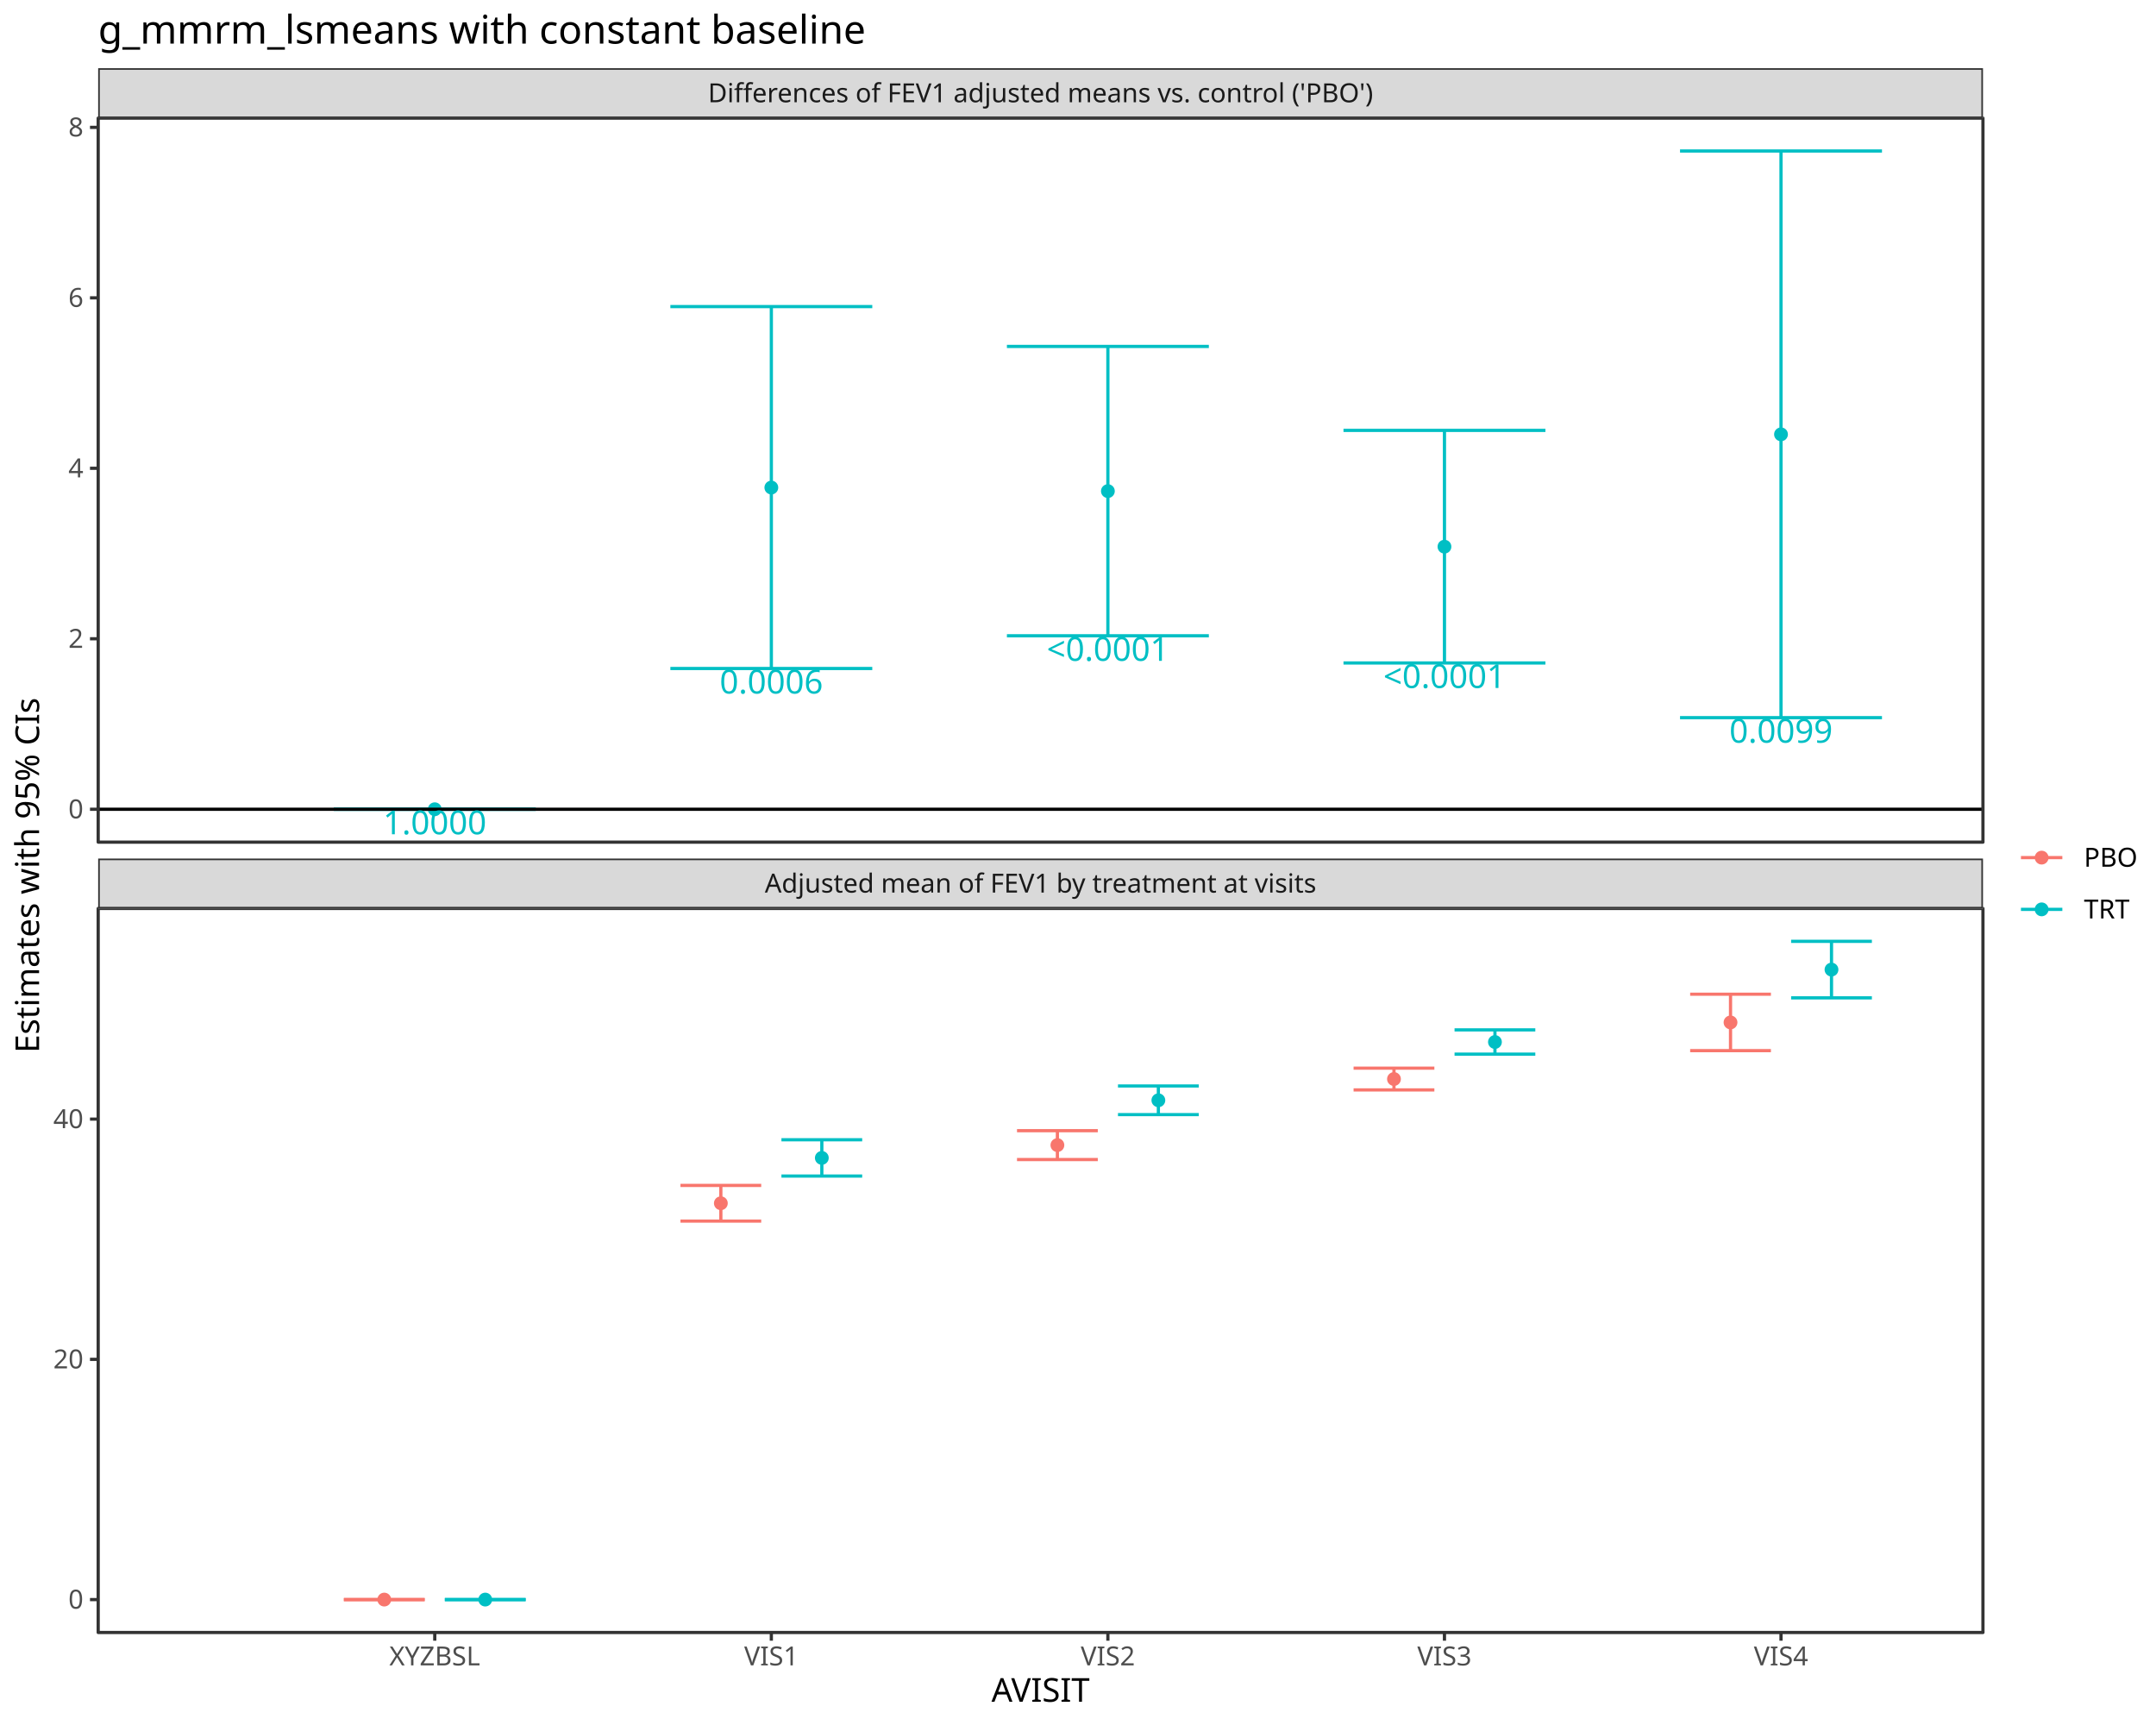
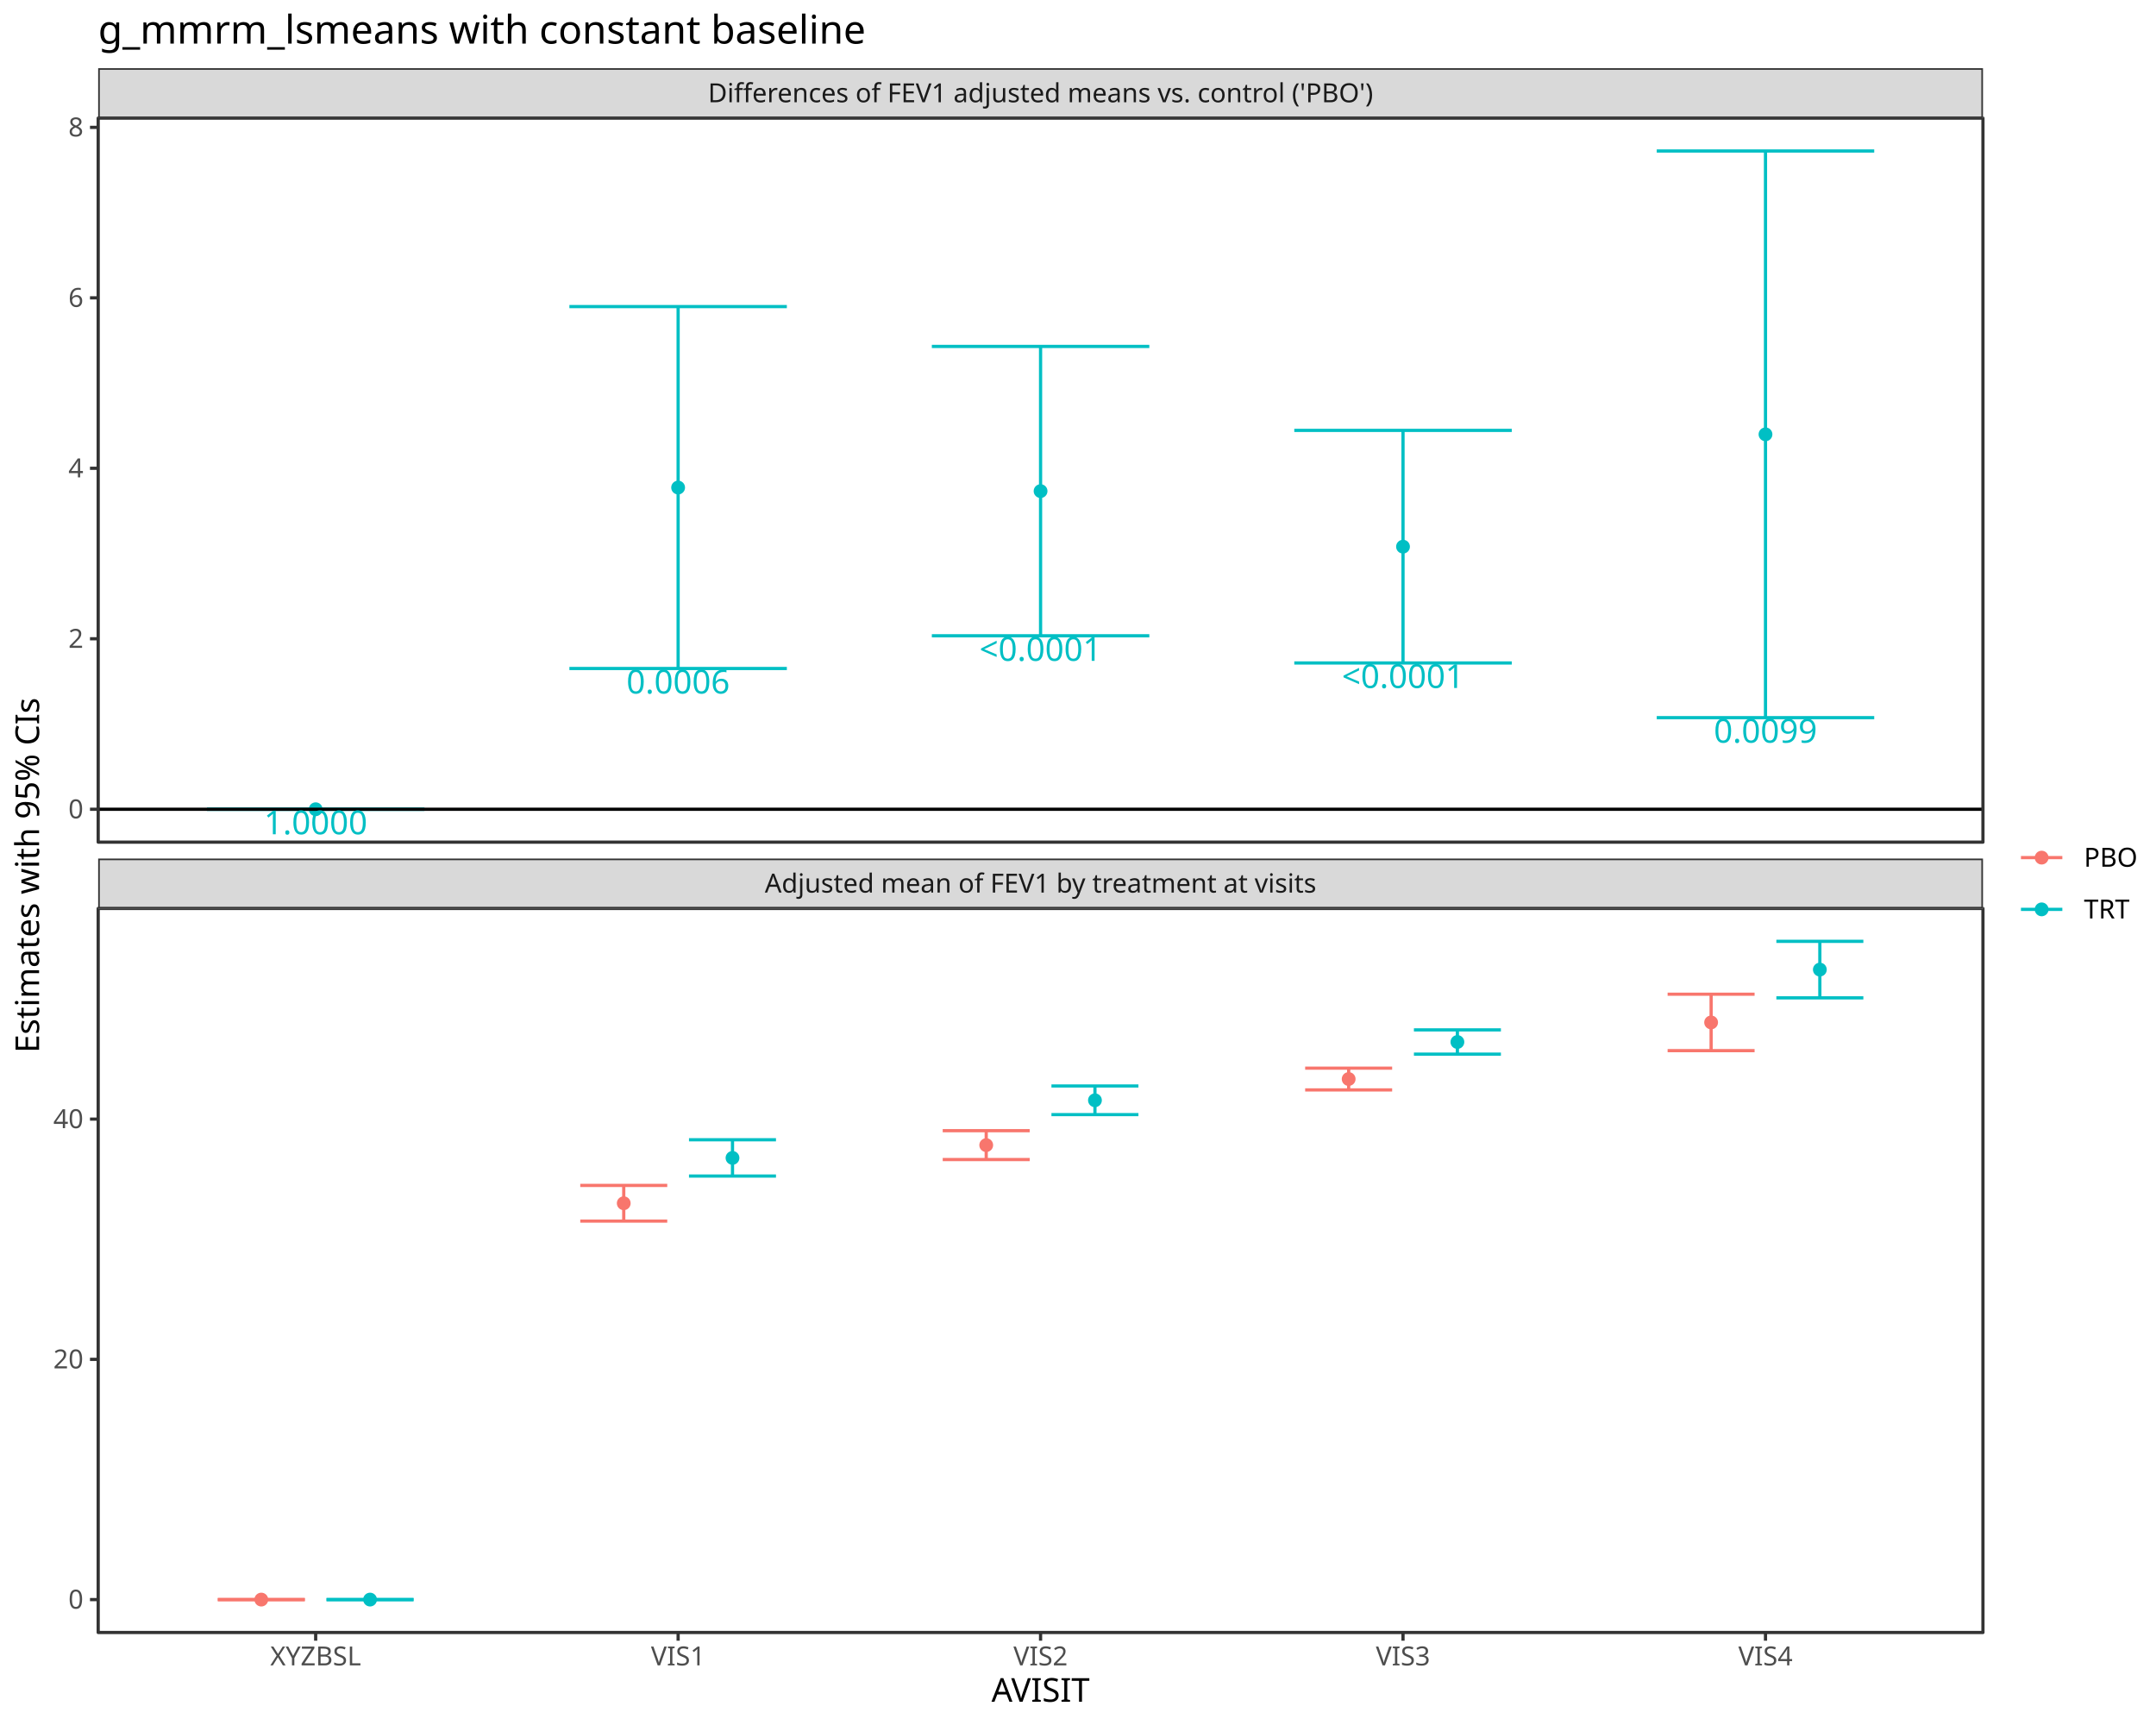
<svg xmlns="http://www.w3.org/2000/svg" class="svglite" data-engine-version="2.0" width="720.00pt" height="576.00pt" viewBox="0 0 720.00 576.00">
  <defs>
    <style type="text/css">
    .svglite line, .svglite polyline, .svglite polygon, .svglite path, .svglite rect, .svglite circle {
      fill: none;
      stroke: #000000;
      stroke-linecap: round;
      stroke-linejoin: round;
      stroke-miterlimit: 10.00;
    }
  </style>
  </defs>
  <rect width="100%" height="100%" style="stroke: none; fill: #FFFFFF;" />
  <defs>
    <clipPath id="cpMC4wMHw3MjAuMDB8MC4wMHw1NzYuMDA=">
      <rect x="0.00" y="0.00" width="720.00" height="576.00" />
    </clipPath>
  </defs>
  <g clip-path="url(#cpMC4wMHw3MjAuMDB8MC4wMHw1NzYuMDA=)">
    <rect x="0.00" y="0.00" width="720.00" height="576.00" style="stroke-width: 1.07; stroke: #FFFFFF; fill: #FFFFFF;" />
    <rect x="32.79" y="39.43" width="629.42" height="241.77" style="stroke-width: 1.07; stroke: none; fill: #FFFFFF;" />
-     <polyline points="111.47,270.22 178.91,270.22 " style="stroke-width: 1.07; stroke: #00BFC4; stroke-linecap: butt;" />
-     <polyline points="145.19,270.22 145.19,270.22 " style="stroke-width: 1.07; stroke: #00BFC4; stroke-linecap: butt;" />
-     <polyline points="111.47,270.22 178.91,270.22 " style="stroke-width: 1.07; stroke: #00BFC4; stroke-linecap: butt;" />
-     <polyline points="223.87,102.37 291.30,102.37 " style="stroke-width: 1.07; stroke: #00BFC4; stroke-linecap: butt;" />
-     <polyline points="257.59,102.37 257.59,223.22 " style="stroke-width: 1.07; stroke: #00BFC4; stroke-linecap: butt;" />
-     <polyline points="223.87,223.22 291.30,223.22 " style="stroke-width: 1.07; stroke: #00BFC4; stroke-linecap: butt;" />
-     <polyline points="336.26,115.68 403.70,115.68 " style="stroke-width: 1.07; stroke: #00BFC4; stroke-linecap: butt;" />
-     <polyline points="369.98,115.68 369.98,212.30 " style="stroke-width: 1.07; stroke: #00BFC4; stroke-linecap: butt;" />
-     <polyline points="336.26,212.30 403.70,212.30 " style="stroke-width: 1.07; stroke: #00BFC4; stroke-linecap: butt;" />
-     <polyline points="448.66,143.71 516.10,143.71 " style="stroke-width: 1.07; stroke: #00BFC4; stroke-linecap: butt;" />
-     <polyline points="482.38,143.71 482.38,221.37 " style="stroke-width: 1.07; stroke: #00BFC4; stroke-linecap: butt;" />
-     <polyline points="448.66,221.37 516.10,221.37 " style="stroke-width: 1.07; stroke: #00BFC4; stroke-linecap: butt;" />
-     <polyline points="561.05,50.42 628.49,50.42 " style="stroke-width: 1.07; stroke: #00BFC4; stroke-linecap: butt;" />
-     <polyline points="594.77,50.42 594.77,239.64 " style="stroke-width: 1.07; stroke: #00BFC4; stroke-linecap: butt;" />
-     <polyline points="561.05,239.64 628.49,239.64 " style="stroke-width: 1.07; stroke: #00BFC4; stroke-linecap: butt;" />
-     <circle cx="145.19" cy="270.22" r="1.95" style="stroke-width: 0.71; stroke: #00BFC4; fill: #00BFC4;" />
-     <circle cx="257.59" cy="162.80" r="1.95" style="stroke-width: 0.71; stroke: #00BFC4; fill: #00BFC4;" />
-     <circle cx="369.98" cy="163.99" r="1.95" style="stroke-width: 0.71; stroke: #00BFC4; fill: #00BFC4;" />
-     <circle cx="482.38" cy="182.54" r="1.95" style="stroke-width: 0.71; stroke: #00BFC4; fill: #00BFC4;" />
-     <circle cx="594.77" cy="145.03" r="1.95" style="stroke-width: 0.71; stroke: #00BFC4; fill: #00BFC4;" />
+     <polyline points="69.11,270.22 141.73,270.22 " style="stroke-width: 1.07; stroke: #00BFC4; stroke-linecap: butt;" />
+     <polyline points="105.42,270.22 105.42,270.22 " style="stroke-width: 1.07; stroke: #00BFC4; stroke-linecap: butt;" />
+     <polyline points="69.11,270.22 141.73,270.22 " style="stroke-width: 1.07; stroke: #00BFC4; stroke-linecap: butt;" />
+     <polyline points="190.15,102.37 262.77,102.37 " style="stroke-width: 1.07; stroke: #00BFC4; stroke-linecap: butt;" />
+     <polyline points="226.46,102.37 226.46,223.22 " style="stroke-width: 1.07; stroke: #00BFC4; stroke-linecap: butt;" />
+     <polyline points="190.15,223.22 262.77,223.22 " style="stroke-width: 1.07; stroke: #00BFC4; stroke-linecap: butt;" />
+     <polyline points="311.19,115.68 383.82,115.68 " style="stroke-width: 1.07; stroke: #00BFC4; stroke-linecap: butt;" />
+     <polyline points="347.50,115.68 347.50,212.30 " style="stroke-width: 1.07; stroke: #00BFC4; stroke-linecap: butt;" />
+     <polyline points="311.19,212.30 383.82,212.30 " style="stroke-width: 1.07; stroke: #00BFC4; stroke-linecap: butt;" />
+     <polyline points="432.23,143.71 504.86,143.71 " style="stroke-width: 1.07; stroke: #00BFC4; stroke-linecap: butt;" />
+     <polyline points="468.54,143.71 468.54,221.37 " style="stroke-width: 1.07; stroke: #00BFC4; stroke-linecap: butt;" />
+     <polyline points="432.23,221.37 504.86,221.37 " style="stroke-width: 1.07; stroke: #00BFC4; stroke-linecap: butt;" />
+     <polyline points="553.27,50.42 625.90,50.42 " style="stroke-width: 1.07; stroke: #00BFC4; stroke-linecap: butt;" />
+     <polyline points="589.59,50.42 589.59,239.64 " style="stroke-width: 1.07; stroke: #00BFC4; stroke-linecap: butt;" />
+     <polyline points="553.27,239.64 625.90,239.64 " style="stroke-width: 1.07; stroke: #00BFC4; stroke-linecap: butt;" />
+     <circle cx="105.42" cy="270.22" r="1.95" style="stroke-width: 0.71; stroke: #00BFC4; fill: #00BFC4;" />
+     <circle cx="226.46" cy="162.80" r="1.95" style="stroke-width: 0.71; stroke: #00BFC4; fill: #00BFC4;" />
+     <circle cx="347.50" cy="163.99" r="1.95" style="stroke-width: 0.71; stroke: #00BFC4; fill: #00BFC4;" />
+     <circle cx="468.54" cy="182.54" r="1.95" style="stroke-width: 0.71; stroke: #00BFC4; fill: #00BFC4;" />
+     <circle cx="589.59" cy="145.03" r="1.95" style="stroke-width: 0.71; stroke: #00BFC4; fill: #00BFC4;" />
    <line x1="32.79" y1="270.22" x2="662.21" y2="270.22" style="stroke-width: 1.07; stroke-linecap: butt;" />
-     <text x="145.19" y="278.58" text-anchor="middle" style="font-size: 11.04px; fill: #00BFC4; font-family: sans;" textLength="33.77px" lengthAdjust="spacingAndGlyphs">1.0000</text>
-     <text x="257.59" y="231.58" text-anchor="middle" style="font-size: 11.04px; fill: #00BFC4; font-family: sans;" textLength="33.77px" lengthAdjust="spacingAndGlyphs">0.0006</text>
-     <text x="369.98" y="220.66" text-anchor="middle" style="font-size: 11.04px; fill: #00BFC4; font-family: sans;" textLength="40.22px" lengthAdjust="spacingAndGlyphs">&lt;0.0001</text>
-     <text x="482.38" y="229.73" text-anchor="middle" style="font-size: 11.04px; fill: #00BFC4; font-family: sans;" textLength="40.22px" lengthAdjust="spacingAndGlyphs">&lt;0.0001</text>
-     <text x="594.77" y="247.99" text-anchor="middle" style="font-size: 11.04px; fill: #00BFC4; font-family: sans;" textLength="33.77px" lengthAdjust="spacingAndGlyphs">0.0099</text>
+     <text x="105.42" y="278.58" text-anchor="middle" style="font-size: 11.04px; fill: #00BFC4; font-family: sans;" textLength="33.77px" lengthAdjust="spacingAndGlyphs">1.0000</text>
+     <text x="226.46" y="231.58" text-anchor="middle" style="font-size: 11.04px; fill: #00BFC4; font-family: sans;" textLength="33.77px" lengthAdjust="spacingAndGlyphs">0.0006</text>
+     <text x="347.50" y="220.66" text-anchor="middle" style="font-size: 11.04px; fill: #00BFC4; font-family: sans;" textLength="40.22px" lengthAdjust="spacingAndGlyphs">&lt;0.0001</text>
+     <text x="468.54" y="229.73" text-anchor="middle" style="font-size: 11.04px; fill: #00BFC4; font-family: sans;" textLength="40.22px" lengthAdjust="spacingAndGlyphs">&lt;0.0001</text>
+     <text x="589.59" y="247.99" text-anchor="middle" style="font-size: 11.04px; fill: #00BFC4; font-family: sans;" textLength="33.77px" lengthAdjust="spacingAndGlyphs">0.0099</text>
    <rect x="32.79" y="39.43" width="629.42" height="241.77" style="stroke-width: 1.07; stroke: #333333;" />
    <rect x="32.79" y="303.34" width="629.42" height="241.77" style="stroke-width: 1.07; stroke: none; fill: #FFFFFF;" />
-     <polyline points="114.84,534.12 141.82,534.12 " style="stroke-width: 1.07; stroke: #F8766D; stroke-linecap: butt;" />
-     <polyline points="128.33,534.12 128.33,534.12 " style="stroke-width: 1.07; stroke: #F8766D; stroke-linecap: butt;" />
-     <polyline points="114.84,534.12 141.82,534.12 " style="stroke-width: 1.07; stroke: #F8766D; stroke-linecap: butt;" />
-     <polyline points="148.56,534.12 175.54,534.12 " style="stroke-width: 1.07; stroke: #00BFC4; stroke-linecap: butt;" />
-     <polyline points="162.05,534.12 162.05,534.12 " style="stroke-width: 1.07; stroke: #00BFC4; stroke-linecap: butt;" />
-     <polyline points="148.56,534.12 175.54,534.12 " style="stroke-width: 1.07; stroke: #00BFC4; stroke-linecap: butt;" />
-     <polyline points="227.24,395.83 254.21,395.83 " style="stroke-width: 1.07; stroke: #F8766D; stroke-linecap: butt;" />
-     <polyline points="240.73,395.83 240.73,407.74 " style="stroke-width: 1.07; stroke: #F8766D; stroke-linecap: butt;" />
-     <polyline points="227.24,407.74 254.21,407.74 " style="stroke-width: 1.07; stroke: #F8766D; stroke-linecap: butt;" />
-     <polyline points="260.96,380.59 287.93,380.59 " style="stroke-width: 1.07; stroke: #00BFC4; stroke-linecap: butt;" />
-     <polyline points="274.45,380.59 274.45,392.70 " style="stroke-width: 1.07; stroke: #00BFC4; stroke-linecap: butt;" />
-     <polyline points="260.96,392.70 287.93,392.70 " style="stroke-width: 1.07; stroke: #00BFC4; stroke-linecap: butt;" />
-     <polyline points="339.63,377.55 366.61,377.55 " style="stroke-width: 1.07; stroke: #F8766D; stroke-linecap: butt;" />
-     <polyline points="353.12,377.55 353.12,387.19 " style="stroke-width: 1.07; stroke: #F8766D; stroke-linecap: butt;" />
-     <polyline points="339.63,387.19 366.61,387.19 " style="stroke-width: 1.07; stroke: #F8766D; stroke-linecap: butt;" />
-     <polyline points="373.35,362.62 400.33,362.62 " style="stroke-width: 1.07; stroke: #00BFC4; stroke-linecap: butt;" />
-     <polyline points="386.84,362.62 386.84,372.18 " style="stroke-width: 1.07; stroke: #00BFC4; stroke-linecap: butt;" />
-     <polyline points="373.35,372.18 400.33,372.18 " style="stroke-width: 1.07; stroke: #00BFC4; stroke-linecap: butt;" />
-     <polyline points="452.03,356.67 479.01,356.67 " style="stroke-width: 1.07; stroke: #F8766D; stroke-linecap: butt;" />
-     <polyline points="465.52,356.67 465.52,363.93 " style="stroke-width: 1.07; stroke: #F8766D; stroke-linecap: butt;" />
-     <polyline points="452.03,363.93 479.01,363.93 " style="stroke-width: 1.07; stroke: #F8766D; stroke-linecap: butt;" />
-     <polyline points="485.75,343.89 512.72,343.89 " style="stroke-width: 1.07; stroke: #00BFC4; stroke-linecap: butt;" />
-     <polyline points="499.24,343.89 499.24,351.99 " style="stroke-width: 1.07; stroke: #00BFC4; stroke-linecap: butt;" />
-     <polyline points="485.75,351.99 512.72,351.99 " style="stroke-width: 1.07; stroke: #00BFC4; stroke-linecap: butt;" />
-     <polyline points="564.43,331.98 591.40,331.98 " style="stroke-width: 1.07; stroke: #F8766D; stroke-linecap: butt;" />
-     <polyline points="577.91,331.98 577.91,350.82 " style="stroke-width: 1.07; stroke: #F8766D; stroke-linecap: butt;" />
-     <polyline points="564.43,350.82 591.40,350.82 " style="stroke-width: 1.07; stroke: #F8766D; stroke-linecap: butt;" />
-     <polyline points="598.15,314.33 625.12,314.33 " style="stroke-width: 1.07; stroke: #00BFC4; stroke-linecap: butt;" />
-     <polyline points="611.63,314.33 611.63,333.19 " style="stroke-width: 1.07; stroke: #00BFC4; stroke-linecap: butt;" />
-     <polyline points="598.15,333.19 625.12,333.19 " style="stroke-width: 1.07; stroke: #00BFC4; stroke-linecap: butt;" />
-     <circle cx="128.33" cy="534.12" r="1.95" style="stroke-width: 0.71; stroke: #F8766D; fill: #F8766D;" />
-     <circle cx="162.05" cy="534.12" r="1.95" style="stroke-width: 0.71; stroke: #00BFC4; fill: #00BFC4;" />
-     <circle cx="240.73" cy="401.78" r="1.95" style="stroke-width: 0.71; stroke: #F8766D; fill: #F8766D;" />
-     <circle cx="274.45" cy="386.64" r="1.95" style="stroke-width: 0.71; stroke: #00BFC4; fill: #00BFC4;" />
-     <circle cx="353.12" cy="382.37" r="1.95" style="stroke-width: 0.71; stroke: #F8766D; fill: #F8766D;" />
-     <circle cx="386.84" cy="367.40" r="1.95" style="stroke-width: 0.71; stroke: #00BFC4; fill: #00BFC4;" />
-     <circle cx="465.52" cy="360.30" r="1.95" style="stroke-width: 0.71; stroke: #F8766D; fill: #F8766D;" />
-     <circle cx="499.24" cy="347.94" r="1.95" style="stroke-width: 0.71; stroke: #00BFC4; fill: #00BFC4;" />
-     <circle cx="577.91" cy="341.40" r="1.95" style="stroke-width: 0.71; stroke: #F8766D; fill: #F8766D;" />
-     <circle cx="611.63" cy="323.76" r="1.95" style="stroke-width: 0.71; stroke: #00BFC4; fill: #00BFC4;" />
+     <polyline points="72.74,534.12 101.79,534.12 " style="stroke-width: 1.07; stroke: #F8766D; stroke-linecap: butt;" />
+     <polyline points="87.26,534.12 87.26,534.12 " style="stroke-width: 1.07; stroke: #F8766D; stroke-linecap: butt;" />
+     <polyline points="72.74,534.12 101.79,534.12 " style="stroke-width: 1.07; stroke: #F8766D; stroke-linecap: butt;" />
+     <polyline points="109.05,534.12 138.10,534.12 " style="stroke-width: 1.07; stroke: #00BFC4; stroke-linecap: butt;" />
+     <polyline points="123.58,534.12 123.58,534.12 " style="stroke-width: 1.07; stroke: #00BFC4; stroke-linecap: butt;" />
+     <polyline points="109.05,534.12 138.10,534.12 " style="stroke-width: 1.07; stroke: #00BFC4; stroke-linecap: butt;" />
+     <polyline points="193.78,395.83 222.83,395.83 " style="stroke-width: 1.07; stroke: #F8766D; stroke-linecap: butt;" />
+     <polyline points="208.30,395.83 208.30,407.74 " style="stroke-width: 1.07; stroke: #F8766D; stroke-linecap: butt;" />
+     <polyline points="193.78,407.74 222.83,407.74 " style="stroke-width: 1.07; stroke: #F8766D; stroke-linecap: butt;" />
+     <polyline points="230.09,380.59 259.14,380.59 " style="stroke-width: 1.07; stroke: #00BFC4; stroke-linecap: butt;" />
+     <polyline points="244.62,380.59 244.62,392.70 " style="stroke-width: 1.07; stroke: #00BFC4; stroke-linecap: butt;" />
+     <polyline points="230.09,392.70 259.14,392.70 " style="stroke-width: 1.07; stroke: #00BFC4; stroke-linecap: butt;" />
+     <polyline points="314.82,377.55 343.87,377.55 " style="stroke-width: 1.07; stroke: #F8766D; stroke-linecap: butt;" />
+     <polyline points="329.35,377.55 329.35,387.19 " style="stroke-width: 1.07; stroke: #F8766D; stroke-linecap: butt;" />
+     <polyline points="314.82,387.19 343.87,387.19 " style="stroke-width: 1.07; stroke: #F8766D; stroke-linecap: butt;" />
+     <polyline points="351.13,362.62 380.18,362.62 " style="stroke-width: 1.07; stroke: #00BFC4; stroke-linecap: butt;" />
+     <polyline points="365.66,362.62 365.66,372.18 " style="stroke-width: 1.07; stroke: #00BFC4; stroke-linecap: butt;" />
+     <polyline points="351.13,372.18 380.18,372.18 " style="stroke-width: 1.07; stroke: #00BFC4; stroke-linecap: butt;" />
+     <polyline points="435.86,356.67 464.91,356.67 " style="stroke-width: 1.07; stroke: #F8766D; stroke-linecap: butt;" />
+     <polyline points="450.39,356.67 450.39,363.93 " style="stroke-width: 1.07; stroke: #F8766D; stroke-linecap: butt;" />
+     <polyline points="435.86,363.93 464.91,363.93 " style="stroke-width: 1.07; stroke: #F8766D; stroke-linecap: butt;" />
+     <polyline points="472.18,343.89 501.23,343.89 " style="stroke-width: 1.07; stroke: #00BFC4; stroke-linecap: butt;" />
+     <polyline points="486.70,343.89 486.70,351.99 " style="stroke-width: 1.07; stroke: #00BFC4; stroke-linecap: butt;" />
+     <polyline points="472.18,351.99 501.23,351.99 " style="stroke-width: 1.07; stroke: #00BFC4; stroke-linecap: butt;" />
+     <polyline points="556.90,331.98 585.95,331.98 " style="stroke-width: 1.07; stroke: #F8766D; stroke-linecap: butt;" />
+     <polyline points="571.43,331.98 571.43,350.82 " style="stroke-width: 1.07; stroke: #F8766D; stroke-linecap: butt;" />
+     <polyline points="556.90,350.82 585.95,350.82 " style="stroke-width: 1.07; stroke: #F8766D; stroke-linecap: butt;" />
+     <polyline points="593.22,314.33 622.27,314.33 " style="stroke-width: 1.07; stroke: #00BFC4; stroke-linecap: butt;" />
+     <polyline points="607.74,314.33 607.74,333.19 " style="stroke-width: 1.07; stroke: #00BFC4; stroke-linecap: butt;" />
+     <polyline points="593.22,333.19 622.27,333.19 " style="stroke-width: 1.07; stroke: #00BFC4; stroke-linecap: butt;" />
+     <circle cx="87.26" cy="534.12" r="1.95" style="stroke-width: 0.71; stroke: #F8766D; fill: #F8766D;" />
+     <circle cx="123.58" cy="534.12" r="1.95" style="stroke-width: 0.71; stroke: #00BFC4; fill: #00BFC4;" />
+     <circle cx="208.30" cy="401.78" r="1.95" style="stroke-width: 0.71; stroke: #F8766D; fill: #F8766D;" />
+     <circle cx="244.62" cy="386.64" r="1.95" style="stroke-width: 0.71; stroke: #00BFC4; fill: #00BFC4;" />
+     <circle cx="329.35" cy="382.37" r="1.95" style="stroke-width: 0.71; stroke: #F8766D; fill: #F8766D;" />
+     <circle cx="365.66" cy="367.40" r="1.95" style="stroke-width: 0.71; stroke: #00BFC4; fill: #00BFC4;" />
+     <circle cx="450.39" cy="360.30" r="1.95" style="stroke-width: 0.71; stroke: #F8766D; fill: #F8766D;" />
+     <circle cx="486.70" cy="347.94" r="1.95" style="stroke-width: 0.71; stroke: #00BFC4; fill: #00BFC4;" />
+     <circle cx="571.43" cy="341.40" r="1.95" style="stroke-width: 0.71; stroke: #F8766D; fill: #F8766D;" />
+     <circle cx="607.74" cy="323.76" r="1.95" style="stroke-width: 0.71; stroke: #00BFC4; fill: #00BFC4;" />
    <rect x="32.79" y="303.34" width="629.42" height="241.77" style="stroke-width: 1.07; stroke: #333333;" />
  </g>
  <defs>
    <clipPath id="cpMzIuNzl8NjYyLjIxfDI4Ni42OXwzMDMuMzQ=">
      <rect x="32.79" y="286.69" width="629.42" height="16.65" />
    </clipPath>
  </defs>
  <g clip-path="url(#cpMzIuNzl8NjYyLjIxfDI4Ni42OXwzMDMuMzQ=)">
    <rect x="32.79" y="286.69" width="629.42" height="16.65" style="stroke-width: 1.07; stroke: #333333; fill: #D9D9D9;" />
    <text x="347.50" y="298.04" text-anchor="middle" style="font-size: 8.80px; fill: #1A1A1A; font-family: sans;" textLength="176.11px" lengthAdjust="spacingAndGlyphs">Adjusted mean of FEV1 by treatment at visits</text>
  </g>
  <g clip-path="url(#cpMC4wMHw3MjAuMDB8MC4wMHw1NzYuMDA=)">
</g>
  <defs>
    <clipPath id="cpMzIuNzl8NjYyLjIxfDIyLjc4fDM5LjQz">
      <rect x="32.79" y="22.78" width="629.42" height="16.65" />
    </clipPath>
  </defs>
  <g clip-path="url(#cpMzIuNzl8NjYyLjIxfDIyLjc4fDM5LjQz)">
    <rect x="32.79" y="22.78" width="629.42" height="16.65" style="stroke-width: 1.07; stroke: #333333; fill: #D9D9D9;" />
    <text x="347.50" y="34.14" text-anchor="middle" style="font-size: 8.80px; fill: #1A1A1A; font-family: sans;" textLength="216.15px" lengthAdjust="spacingAndGlyphs">Differences of FEV1 adjusted means vs. control ('PBO')</text>
  </g>
  <g clip-path="url(#cpMC4wMHw3MjAuMDB8MC4wMHw1NzYuMDA=)">
-     <polyline points="145.19,547.85 145.19,545.11 " style="stroke-width: 1.07; stroke: #333333; stroke-linecap: butt;" />
-     <polyline points="257.59,547.85 257.59,545.11 " style="stroke-width: 1.07; stroke: #333333; stroke-linecap: butt;" />
-     <polyline points="369.98,547.85 369.98,545.11 " style="stroke-width: 1.07; stroke: #333333; stroke-linecap: butt;" />
-     <polyline points="482.38,547.85 482.38,545.11 " style="stroke-width: 1.07; stroke: #333333; stroke-linecap: butt;" />
-     <polyline points="594.77,547.85 594.77,545.11 " style="stroke-width: 1.07; stroke: #333333; stroke-linecap: butt;" />
-     <text x="145.19" y="556.10" text-anchor="middle" style="font-size: 8.80px; fill: #4D4D4D; font-family: sans;" textLength="33.76px" lengthAdjust="spacingAndGlyphs">XYZBSL</text>
-     <text x="257.59" y="556.10" text-anchor="middle" style="font-size: 8.80px; fill: #4D4D4D; font-family: sans;" textLength="19.08px" lengthAdjust="spacingAndGlyphs">VIS1</text>
-     <text x="369.98" y="556.10" text-anchor="middle" style="font-size: 8.80px; fill: #4D4D4D; font-family: sans;" textLength="19.08px" lengthAdjust="spacingAndGlyphs">VIS2</text>
-     <text x="482.38" y="556.10" text-anchor="middle" style="font-size: 8.80px; fill: #4D4D4D; font-family: sans;" textLength="19.08px" lengthAdjust="spacingAndGlyphs">VIS3</text>
-     <text x="594.77" y="556.10" text-anchor="middle" style="font-size: 8.80px; fill: #4D4D4D; font-family: sans;" textLength="19.08px" lengthAdjust="spacingAndGlyphs">VIS4</text>
+     <polyline points="105.42,547.85 105.42,545.11 " style="stroke-width: 1.07; stroke: #333333; stroke-linecap: butt;" />
+     <polyline points="226.46,547.85 226.46,545.11 " style="stroke-width: 1.07; stroke: #333333; stroke-linecap: butt;" />
+     <polyline points="347.50,547.85 347.50,545.11 " style="stroke-width: 1.07; stroke: #333333; stroke-linecap: butt;" />
+     <polyline points="468.54,547.85 468.54,545.11 " style="stroke-width: 1.07; stroke: #333333; stroke-linecap: butt;" />
+     <polyline points="589.59,547.85 589.59,545.11 " style="stroke-width: 1.07; stroke: #333333; stroke-linecap: butt;" />
+     <text x="105.42" y="556.10" text-anchor="middle" style="font-size: 8.80px; fill: #4D4D4D; font-family: sans;" textLength="33.76px" lengthAdjust="spacingAndGlyphs">XYZBSL</text>
+     <text x="226.46" y="556.10" text-anchor="middle" style="font-size: 8.80px; fill: #4D4D4D; font-family: sans;" textLength="19.08px" lengthAdjust="spacingAndGlyphs">VIS1</text>
+     <text x="347.50" y="556.10" text-anchor="middle" style="font-size: 8.80px; fill: #4D4D4D; font-family: sans;" textLength="19.08px" lengthAdjust="spacingAndGlyphs">VIS2</text>
+     <text x="468.54" y="556.10" text-anchor="middle" style="font-size: 8.80px; fill: #4D4D4D; font-family: sans;" textLength="19.08px" lengthAdjust="spacingAndGlyphs">VIS3</text>
+     <text x="589.59" y="556.10" text-anchor="middle" style="font-size: 8.80px; fill: #4D4D4D; font-family: sans;" textLength="19.08px" lengthAdjust="spacingAndGlyphs">VIS4</text>
    <text x="27.86" y="273.25" text-anchor="end" style="font-size: 8.80px; fill: #4D4D4D; font-family: sans;" textLength="4.89px" lengthAdjust="spacingAndGlyphs">0</text>
    <text x="27.86" y="216.32" text-anchor="end" style="font-size: 8.80px; fill: #4D4D4D; font-family: sans;" textLength="4.89px" lengthAdjust="spacingAndGlyphs">2</text>
    <text x="27.86" y="159.40" text-anchor="end" style="font-size: 8.80px; fill: #4D4D4D; font-family: sans;" textLength="4.89px" lengthAdjust="spacingAndGlyphs">4</text>
    <text x="27.86" y="102.47" text-anchor="end" style="font-size: 8.80px; fill: #4D4D4D; font-family: sans;" textLength="4.89px" lengthAdjust="spacingAndGlyphs">6</text>
    <text x="27.86" y="45.55" text-anchor="end" style="font-size: 8.80px; fill: #4D4D4D; font-family: sans;" textLength="4.89px" lengthAdjust="spacingAndGlyphs">8</text>
    <polyline points="30.05,270.22 32.79,270.22 " style="stroke-width: 1.07; stroke: #333333; stroke-linecap: butt;" />
    <polyline points="30.05,213.29 32.79,213.29 " style="stroke-width: 1.07; stroke: #333333; stroke-linecap: butt;" />
    <polyline points="30.05,156.37 32.79,156.37 " style="stroke-width: 1.07; stroke: #333333; stroke-linecap: butt;" />
    <polyline points="30.05,99.45 32.79,99.45 " style="stroke-width: 1.07; stroke: #333333; stroke-linecap: butt;" />
    <polyline points="30.05,42.52 32.79,42.52 " style="stroke-width: 1.07; stroke: #333333; stroke-linecap: butt;" />
    <text x="27.86" y="537.15" text-anchor="end" style="font-size: 8.80px; fill: #4D4D4D; font-family: sans;" textLength="4.89px" lengthAdjust="spacingAndGlyphs">0</text>
    <text x="27.86" y="456.93" text-anchor="end" style="font-size: 8.80px; fill: #4D4D4D; font-family: sans;" textLength="9.79px" lengthAdjust="spacingAndGlyphs">20</text>
    <text x="27.86" y="376.70" text-anchor="end" style="font-size: 8.80px; fill: #4D4D4D; font-family: sans;" textLength="9.79px" lengthAdjust="spacingAndGlyphs">40</text>
    <polyline points="30.05,534.12 32.79,534.12 " style="stroke-width: 1.07; stroke: #333333; stroke-linecap: butt;" />
    <polyline points="30.05,453.90 32.79,453.90 " style="stroke-width: 1.07; stroke: #333333; stroke-linecap: butt;" />
    <polyline points="30.05,373.68 32.79,373.68 " style="stroke-width: 1.07; stroke: #333333; stroke-linecap: butt;" />
    <text x="347.50" y="568.24" text-anchor="middle" style="font-size: 11.00px; font-family: sans;" textLength="34.85px" lengthAdjust="spacingAndGlyphs">AVISIT</text>
    <text transform="translate(13.05,292.27) rotate(-90)" text-anchor="middle" style="font-size: 11.00px; font-family: sans;" textLength="115.56px" lengthAdjust="spacingAndGlyphs">Estimates with 95% CIs</text>
    <rect x="673.17" y="272.25" width="41.35" height="40.04" style="stroke-width: 1.07; stroke: none; fill: #FFFFFF;" />
    <rect x="673.17" y="277.73" width="17.28" height="17.28" style="stroke-width: 1.07; stroke: none; fill: #FFFFFF;" />
    <line x1="674.90" y1="286.37" x2="688.72" y2="286.37" style="stroke-width: 1.07; stroke: #F8766D; stroke-linecap: butt;" />
    <circle cx="681.81" cy="286.37" r="1.95" style="stroke-width: 0.71; stroke: #F8766D; fill: #F8766D;" />
    <rect x="673.17" y="295.01" width="17.28" height="17.28" style="stroke-width: 1.07; stroke: none; fill: #FFFFFF;" />
    <line x1="674.90" y1="303.65" x2="688.72" y2="303.65" style="stroke-width: 1.07; stroke: #00BFC4; stroke-linecap: butt;" />
    <circle cx="681.81" cy="303.65" r="1.95" style="stroke-width: 0.71; stroke: #00BFC4; fill: #00BFC4;" />
    <text x="695.93" y="289.40" style="font-size: 8.80px; font-family: sans;" textLength="18.59px" lengthAdjust="spacingAndGlyphs">PBO</text>
    <text x="695.93" y="306.68" style="font-size: 8.80px; font-family: sans;" textLength="17.11px" lengthAdjust="spacingAndGlyphs">TRT</text>
    <text x="32.79" y="14.56" style="font-size: 13.20px; font-family: sans;" textLength="242.15px" lengthAdjust="spacingAndGlyphs">g_mmrm_lsmeans with constant baseline</text>
  </g>
</svg>
